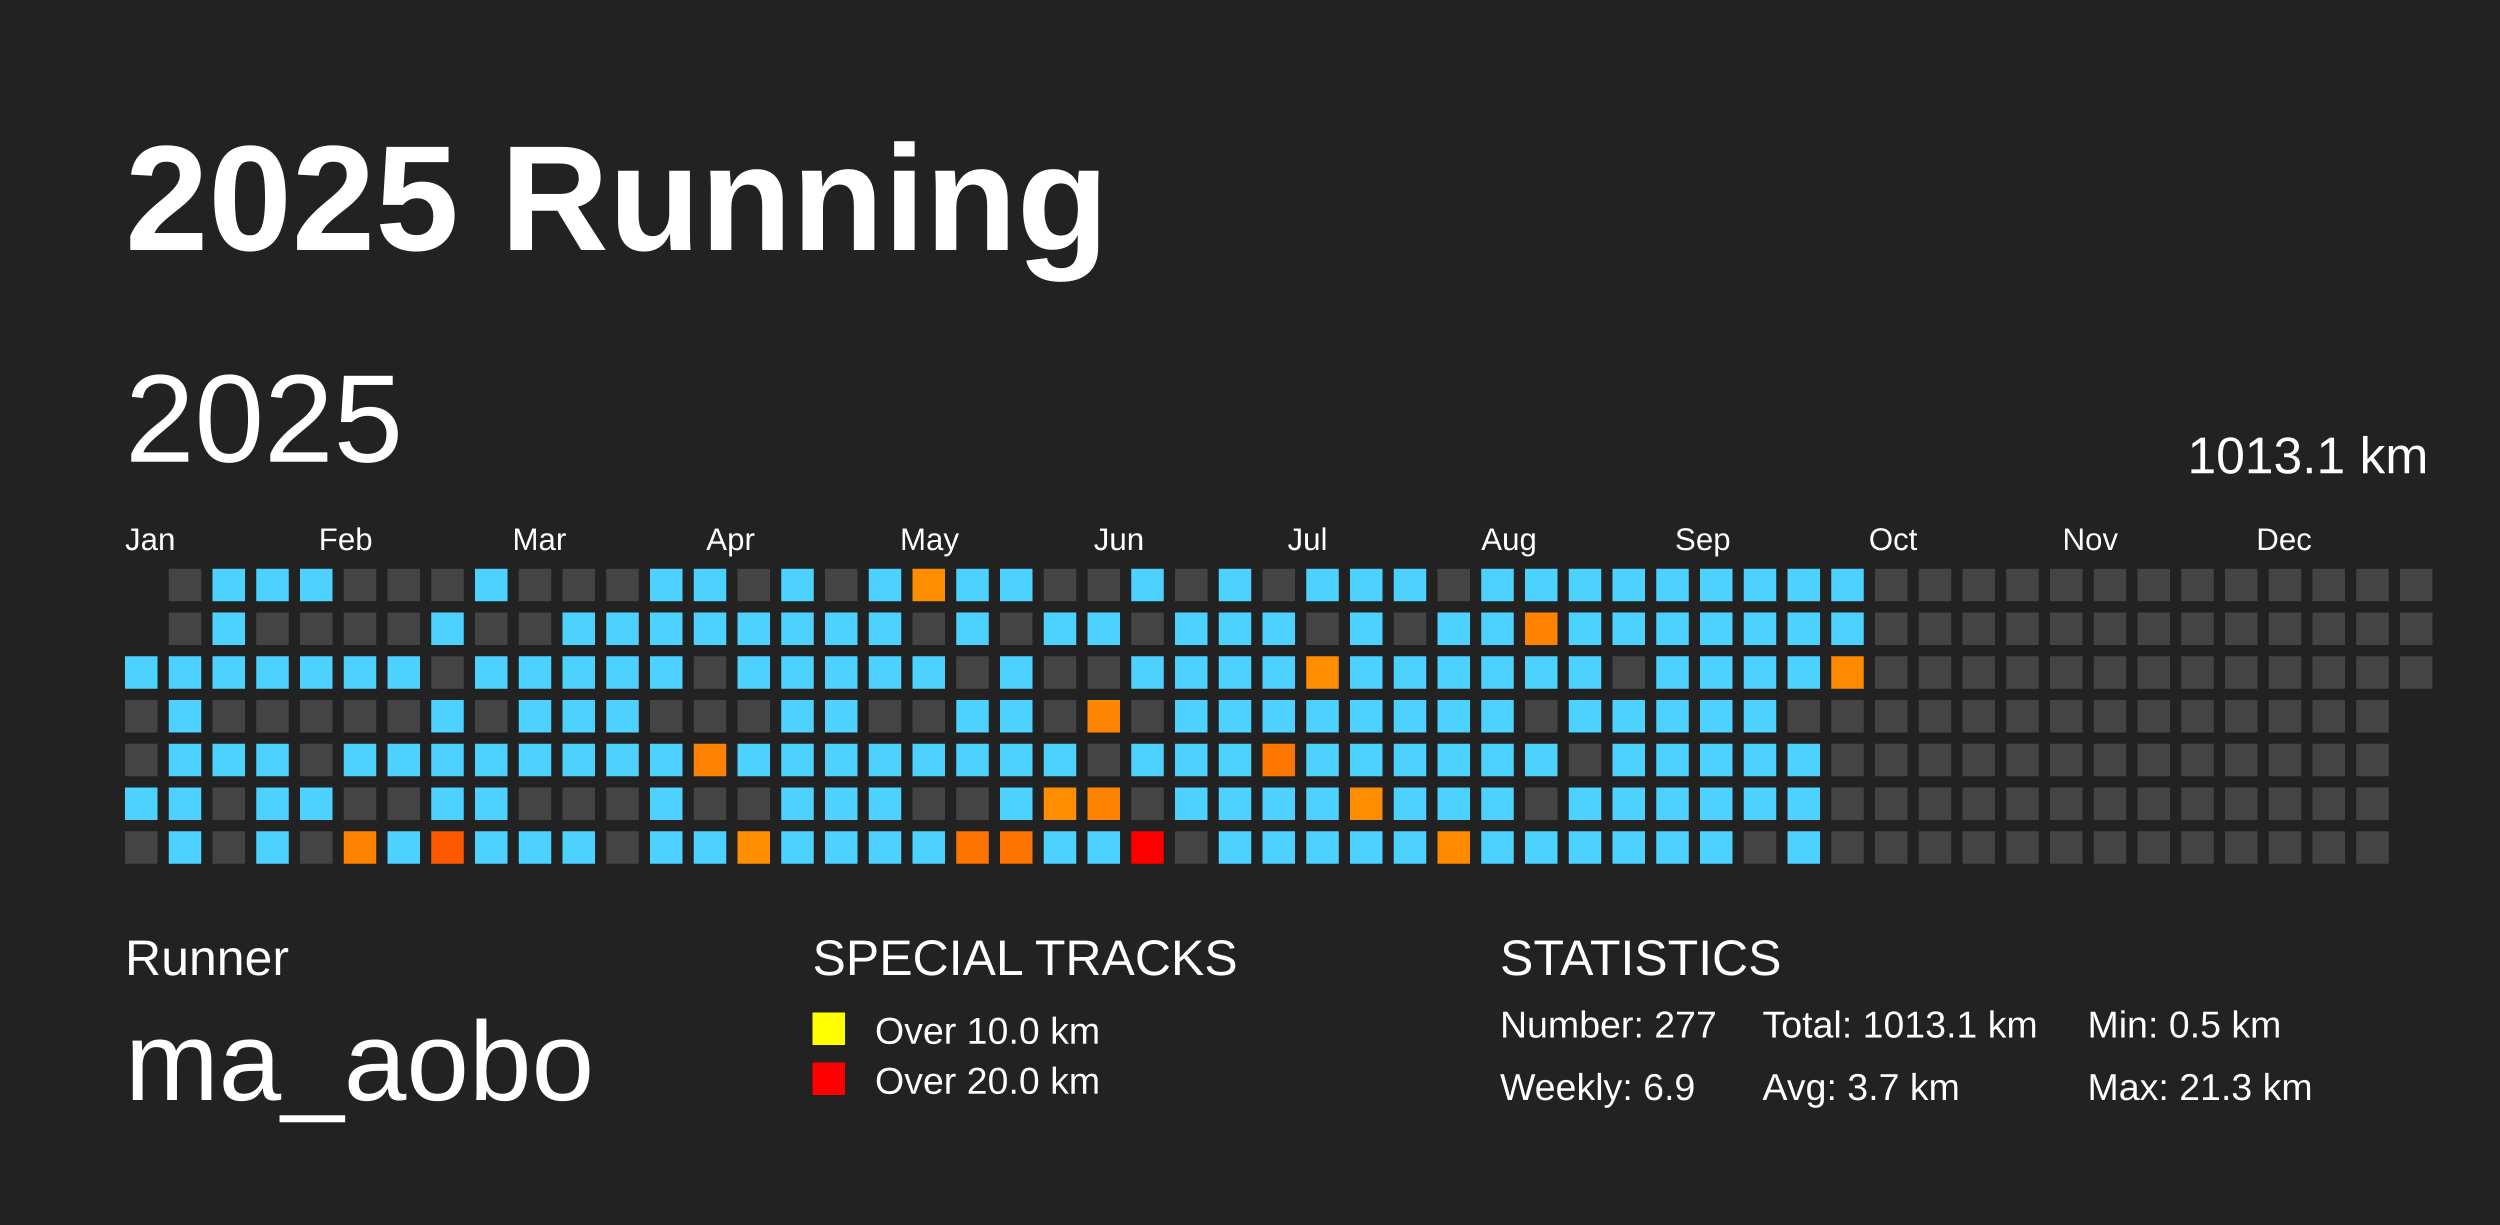
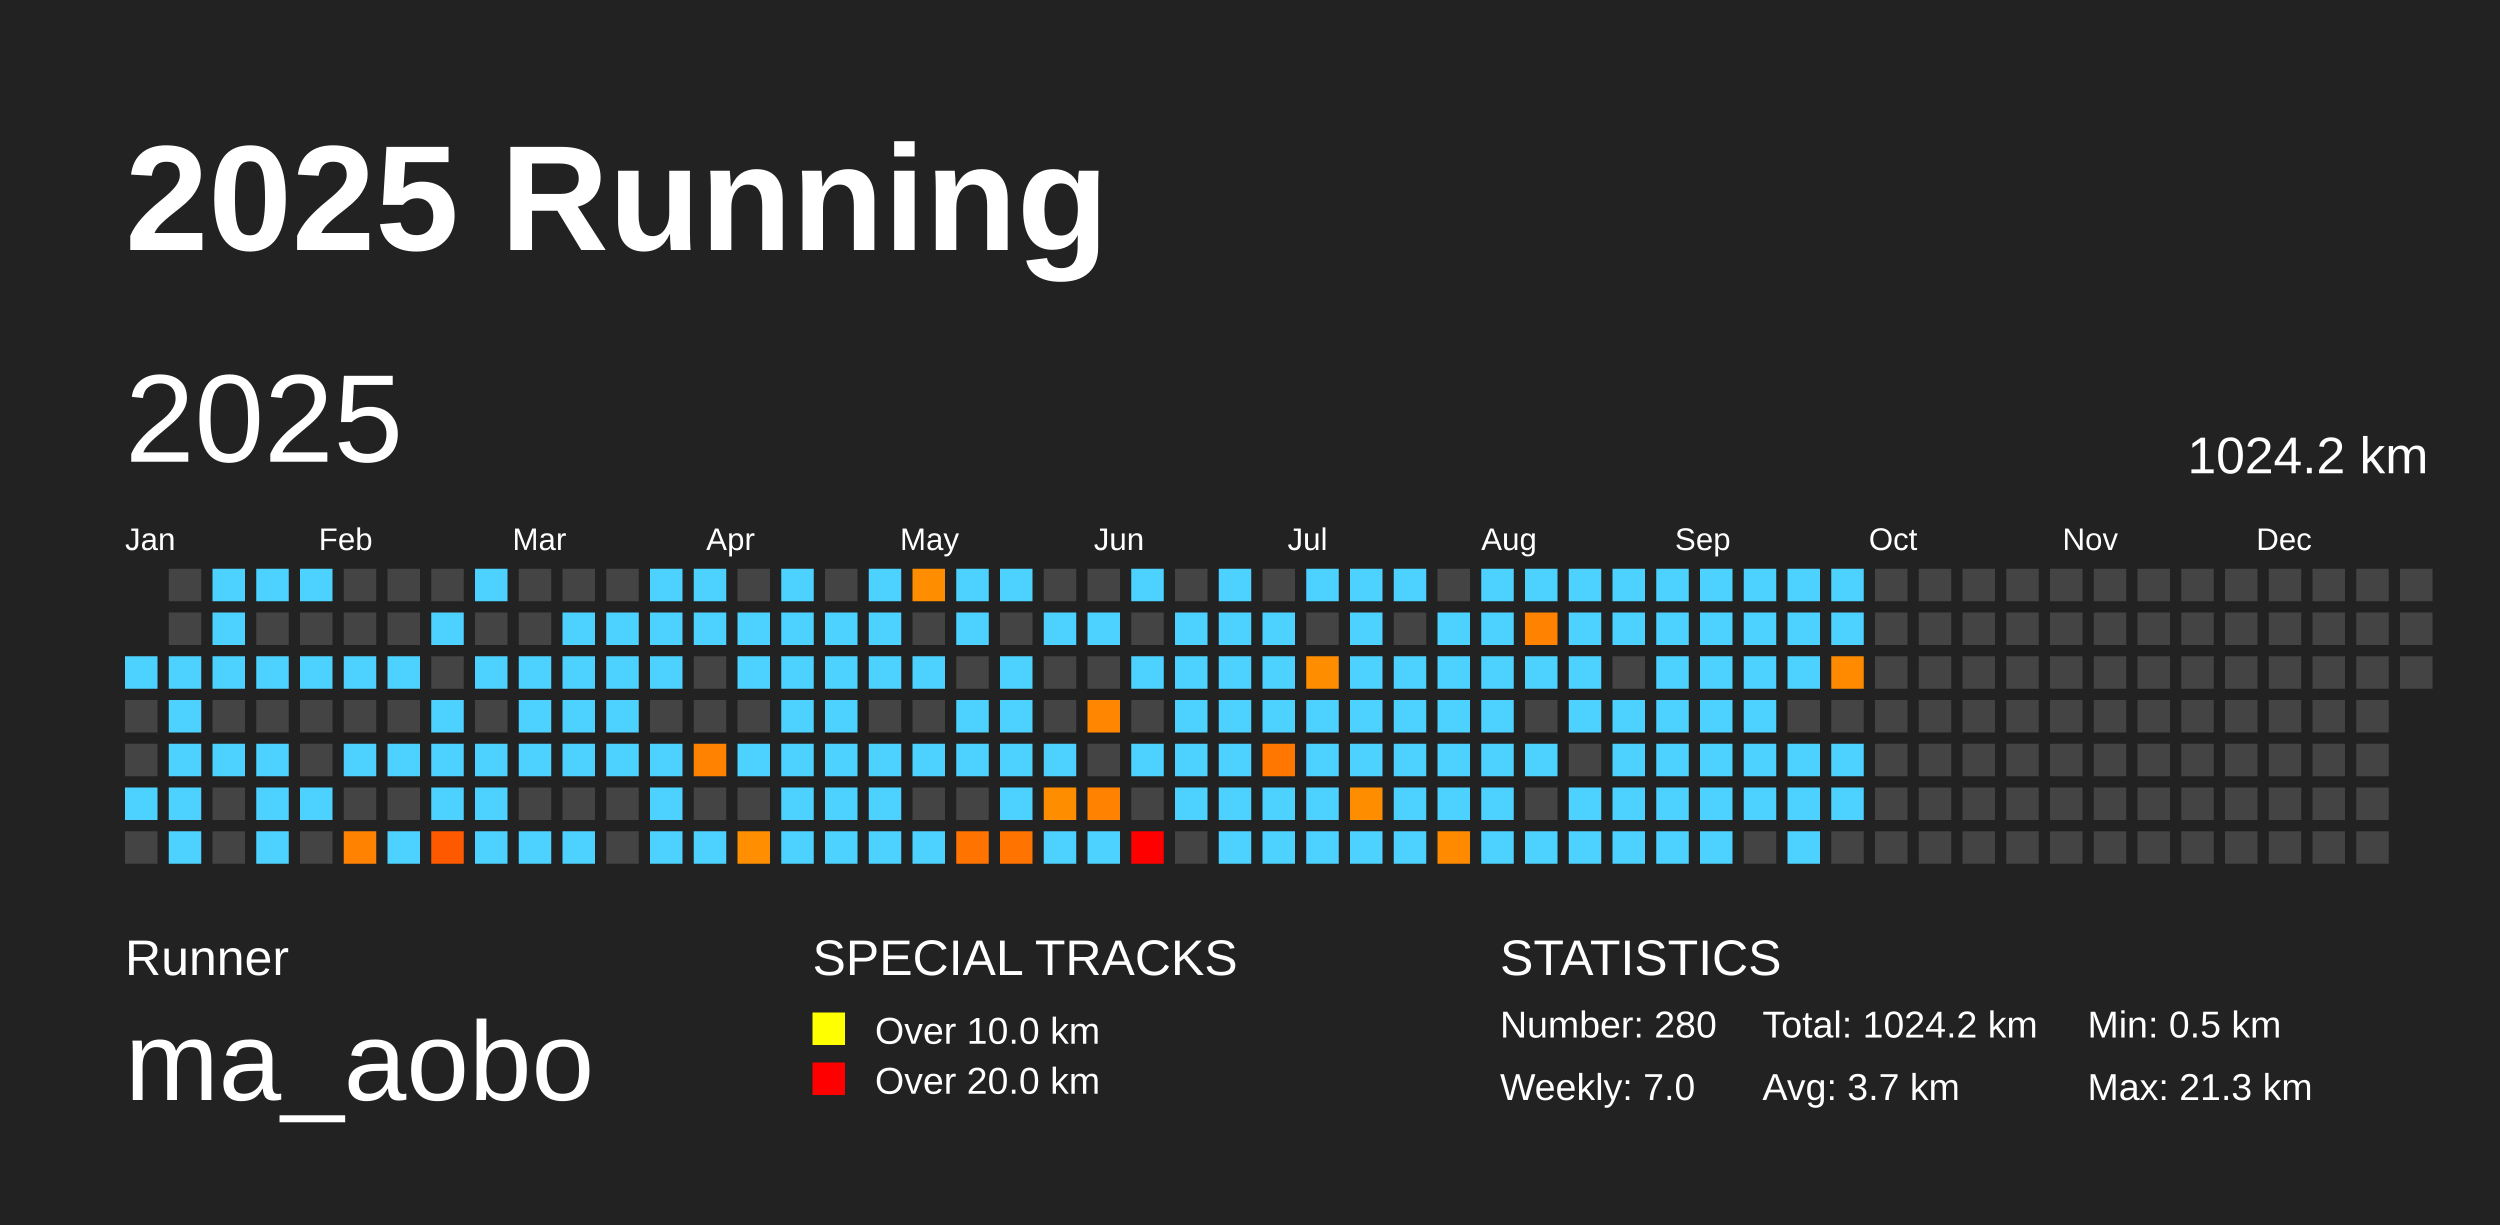
<svg xmlns="http://www.w3.org/2000/svg" baseProfile="full" height="98mm" version="1.1" viewBox="0,0,200,98" width="200mm">
  <defs />
  <rect fill="#222222" height="98" width="200" x="0" y="0" />
  <text fill="#FFFFFF" style="font-size:12px; font-family:Arial; font-weight:bold;" x="10" y="20">2025 Running</text>
  <text fill="#FFFFFF" style="font-size:4px; font-family:Arial" x="10" y="78">Runner</text>
  <text fill="#FFFFFF" style="font-size:9px; font-family:Arial" x="10" y="88">ma_aobo</text>
  <text fill="#FFFFFF" style="font-size:4px; font-family:Arial" x="65" y="78">SPECIAL TRACKS</text>
  <rect fill="yellow" height="2.6" width="2.6" x="65" y="81" />
  <text fill="#FFFFFF" style="font-size:3px; font-family:Arial" x="70" y="83.5">Over 10.0 km</text>
  <rect fill="red" height="2.6" width="2.6" x="65" y="85" />
  <text fill="#FFFFFF" style="font-size:3px; font-family:Arial" x="70" y="87.5">Over 20.0 km</text>
  <text fill="#FFFFFF" style="font-size:4px; font-family:Arial" x="120" y="78">STATISTICS</text>
-   <text fill="#FFFFFF" style="font-size:3px; font-family:Arial" x="120" y="83">Number: 277</text>
-   <text fill="#FFFFFF" style="font-size:3px; font-family:Arial" x="120" y="88">Weekly: 6.9</text>
-   <text fill="#FFFFFF" style="font-size:3px; font-family:Arial" x="141" y="83">Total: 1013.1 km</text>
+   <text fill="#FFFFFF" style="font-size:3px; font-family:Arial" x="120" y="83">Number: 280</text>
+   <text fill="#FFFFFF" style="font-size:3px; font-family:Arial" x="120" y="88">Weekly: 7.0</text>
+   <text fill="#FFFFFF" style="font-size:3px; font-family:Arial" x="141" y="83">Total: 1024.2 km</text>
  <text fill="#FFFFFF" style="font-size:3px; font-family:Arial" x="141" y="88">Avg: 3.7 km</text>
  <text fill="#FFFFFF" style="font-size:3px; font-family:Arial" x="167" y="83">Min: 0.5 km</text>
  <text fill="#FFFFFF" style="font-size:3px; font-family:Arial" x="167" y="88">Max: 21.3 km</text>
  <text dominant-baseline="hanging" fill="#FFFFFF" style="font-size:10.0px; font-family:Arial;" x="10" y="30">2025</text>
-   <text dominant-baseline="hanging" fill="#FFFFFF" style="font-size:4.125px; font-family:Arial;" x="175" y="35">1013.1 km</text>
+   <text dominant-baseline="hanging" fill="#FFFFFF" style="font-size:4.125px; font-family:Arial;" x="175" y="35">1024.2 km</text>
  <text fill="#FFFFFF" style="font-size:2.5px; font-family:Arial" x="10.0" y="44">Jan</text>
  <text fill="#FFFFFF" style="font-size:2.5px; font-family:Arial" x="25.5" y="44">Feb</text>
  <text fill="#FFFFFF" style="font-size:2.5px; font-family:Arial" x="41.0" y="44">Mar</text>
  <text fill="#FFFFFF" style="font-size:2.5px; font-family:Arial" x="56.5" y="44">Apr</text>
  <text fill="#FFFFFF" style="font-size:2.5px; font-family:Arial" x="72.0" y="44">May</text>
  <text fill="#FFFFFF" style="font-size:2.5px; font-family:Arial" x="87.5" y="44">Jun</text>
  <text fill="#FFFFFF" style="font-size:2.5px; font-family:Arial" x="103.0" y="44">Jul</text>
  <text fill="#FFFFFF" style="font-size:2.5px; font-family:Arial" x="118.5" y="44">Aug</text>
  <text fill="#FFFFFF" style="font-size:2.5px; font-family:Arial" x="134.0" y="44">Sep</text>
  <text fill="#FFFFFF" style="font-size:2.5px; font-family:Arial" x="149.5" y="44">Oct</text>
  <text fill="#FFFFFF" style="font-size:2.5px; font-family:Arial" x="165.0" y="44">Nov</text>
  <text fill="#FFFFFF" style="font-size:2.5px; font-family:Arial" x="180.5" y="44">Dec</text>
  <rect fill="#4dd2ff" height="2.6" width="2.6" x="10.0" y="52.5" />
  <rect fill="#444444" height="2.6" width="2.6" x="10.0" y="56.0" />
  <rect fill="#444444" height="2.6" width="2.6" x="10.0" y="59.5" />
  <rect fill="#4dd2ff" height="2.6" width="2.6" x="10.0" y="63.0" />
  <rect fill="#444444" height="2.6" width="2.6" x="10.0" y="66.5" />
  <rect fill="#444444" height="2.6" width="2.6" x="13.5" y="45.5" />
  <rect fill="#444444" height="2.6" width="2.6" x="13.5" y="49.0" />
  <rect fill="#4dd2ff" height="2.6" width="2.6" x="13.5" y="52.5" />
  <rect fill="#4dd2ff" height="2.6" width="2.6" x="13.5" y="56.0" />
  <rect fill="#4dd2ff" height="2.6" width="2.6" x="13.5" y="59.5" />
  <rect fill="#4dd2ff" height="2.6" width="2.6" x="13.5" y="63.0" />
  <rect fill="#4dd2ff" height="2.6" width="2.6" x="13.5" y="66.5" />
  <rect fill="#4dd2ff" height="2.6" width="2.6" x="17.0" y="45.5" />
  <rect fill="#4dd2ff" height="2.6" width="2.6" x="17.0" y="49.0" />
  <rect fill="#4dd2ff" height="2.6" width="2.6" x="17.0" y="52.5" />
  <rect fill="#444444" height="2.6" width="2.6" x="17.0" y="56.0" />
  <rect fill="#4dd2ff" height="2.6" width="2.6" x="17.0" y="59.5" />
  <rect fill="#444444" height="2.6" width="2.6" x="17.0" y="63.0" />
  <rect fill="#444444" height="2.6" width="2.6" x="17.0" y="66.5" />
  <rect fill="#4dd2ff" height="2.6" width="2.6" x="20.5" y="45.5" />
  <rect fill="#444444" height="2.6" width="2.6" x="20.5" y="49.0" />
  <rect fill="#4dd2ff" height="2.6" width="2.6" x="20.5" y="52.5" />
  <rect fill="#444444" height="2.6" width="2.6" x="20.5" y="56.0" />
  <rect fill="#4dd2ff" height="2.6" width="2.6" x="20.5" y="59.5" />
  <rect fill="#4dd2ff" height="2.6" width="2.6" x="20.5" y="63.0" />
  <rect fill="#4dd2ff" height="2.6" width="2.6" x="20.5" y="66.5" />
  <rect fill="#4dd2ff" height="2.6" width="2.6" x="24.0" y="45.5" />
  <rect fill="#444444" height="2.6" width="2.6" x="24.0" y="49.0" />
  <rect fill="#4dd2ff" height="2.6" width="2.6" x="24.0" y="52.5" />
  <rect fill="#444444" height="2.6" width="2.6" x="24.0" y="56.0" />
  <rect fill="#444444" height="2.6" width="2.6" x="24.0" y="59.5" />
  <rect fill="#4dd2ff" height="2.6" width="2.6" x="24.0" y="63.0" />
  <rect fill="#444444" height="2.6" width="2.6" x="24.0" y="66.5" />
  <rect fill="#444444" height="2.6" width="2.6" x="27.5" y="45.5" />
  <rect fill="#444444" height="2.6" width="2.6" x="27.5" y="49.0" />
  <rect fill="#4dd2ff" height="2.6" width="2.6" x="27.5" y="52.5" />
  <rect fill="#444444" height="2.6" width="2.6" x="27.5" y="56.0" />
  <rect fill="#4dd2ff" height="2.6" width="2.6" x="27.5" y="59.5" />
  <rect fill="#444444" height="2.6" width="2.6" x="27.5" y="63.0" />
  <rect fill="#ff8300" height="2.6" width="2.6" x="27.5" y="66.5" />
  <rect fill="#444444" height="2.6" width="2.6" x="31.0" y="45.5" />
  <rect fill="#444444" height="2.6" width="2.6" x="31.0" y="49.0" />
  <rect fill="#4dd2ff" height="2.6" width="2.6" x="31.0" y="52.5" />
  <rect fill="#444444" height="2.6" width="2.6" x="31.0" y="56.0" />
  <rect fill="#4dd2ff" height="2.6" width="2.6" x="31.0" y="59.5" />
  <rect fill="#444444" height="2.6" width="2.6" x="31.0" y="63.0" />
  <rect fill="#4dd2ff" height="2.6" width="2.6" x="31.0" y="66.5" />
  <rect fill="#444444" height="2.6" width="2.6" x="34.5" y="45.5" />
  <rect fill="#4dd2ff" height="2.6" width="2.6" x="34.5" y="49.0" />
  <rect fill="#444444" height="2.6" width="2.6" x="34.5" y="52.5" />
  <rect fill="#4dd2ff" height="2.6" width="2.6" x="34.5" y="56.0" />
  <rect fill="#4dd2ff" height="2.6" width="2.6" x="34.5" y="59.5" />
  <rect fill="#4dd2ff" height="2.6" width="2.6" x="34.5" y="63.0" />
  <rect fill="#ff5900" height="2.6" width="2.6" x="34.5" y="66.5" />
  <rect fill="#4dd2ff" height="2.6" width="2.6" x="38.0" y="45.5" />
  <rect fill="#444444" height="2.6" width="2.6" x="38.0" y="49.0" />
  <rect fill="#4dd2ff" height="2.6" width="2.6" x="38.0" y="52.5" />
  <rect fill="#444444" height="2.6" width="2.6" x="38.0" y="56.0" />
  <rect fill="#4dd2ff" height="2.6" width="2.6" x="38.0" y="59.5" />
  <rect fill="#4dd2ff" height="2.6" width="2.6" x="38.0" y="63.0" />
  <rect fill="#4dd2ff" height="2.6" width="2.6" x="38.0" y="66.5" />
  <rect fill="#444444" height="2.6" width="2.6" x="41.5" y="45.5" />
  <rect fill="#444444" height="2.6" width="2.6" x="41.5" y="49.0" />
  <rect fill="#4dd2ff" height="2.6" width="2.6" x="41.5" y="52.5" />
  <rect fill="#4dd2ff" height="2.6" width="2.6" x="41.5" y="56.0" />
  <rect fill="#4dd2ff" height="2.6" width="2.6" x="41.5" y="59.5" />
  <rect fill="#444444" height="2.6" width="2.6" x="41.5" y="63.0" />
  <rect fill="#4dd2ff" height="2.6" width="2.6" x="41.5" y="66.5" />
  <rect fill="#444444" height="2.6" width="2.6" x="45.0" y="45.5" />
  <rect fill="#4dd2ff" height="2.6" width="2.6" x="45.0" y="49.0" />
  <rect fill="#4dd2ff" height="2.6" width="2.6" x="45.0" y="52.5" />
  <rect fill="#4dd2ff" height="2.6" width="2.6" x="45.0" y="56.0" />
  <rect fill="#4dd2ff" height="2.6" width="2.6" x="45.0" y="59.5" />
  <rect fill="#444444" height="2.6" width="2.6" x="45.0" y="63.0" />
  <rect fill="#4dd2ff" height="2.6" width="2.6" x="45.0" y="66.5" />
  <rect fill="#444444" height="2.6" width="2.6" x="48.5" y="45.5" />
  <rect fill="#4dd2ff" height="2.6" width="2.6" x="48.5" y="49.0" />
  <rect fill="#4dd2ff" height="2.6" width="2.6" x="48.5" y="52.5" />
  <rect fill="#4dd2ff" height="2.6" width="2.6" x="48.5" y="56.0" />
  <rect fill="#4dd2ff" height="2.6" width="2.6" x="48.5" y="59.5" />
  <rect fill="#444444" height="2.6" width="2.6" x="48.5" y="63.0" />
  <rect fill="#444444" height="2.6" width="2.6" x="48.5" y="66.5" />
  <rect fill="#4dd2ff" height="2.6" width="2.6" x="52.0" y="45.5" />
  <rect fill="#4dd2ff" height="2.6" width="2.6" x="52.0" y="49.0" />
  <rect fill="#4dd2ff" height="2.6" width="2.6" x="52.0" y="52.5" />
  <rect fill="#444444" height="2.6" width="2.6" x="52.0" y="56.0" />
  <rect fill="#4dd2ff" height="2.6" width="2.6" x="52.0" y="59.5" />
  <rect fill="#4dd2ff" height="2.6" width="2.6" x="52.0" y="63.0" />
  <rect fill="#4dd2ff" height="2.6" width="2.6" x="52.0" y="66.5" />
  <rect fill="#4dd2ff" height="2.6" width="2.6" x="55.5" y="45.5" />
  <rect fill="#4dd2ff" height="2.6" width="2.6" x="55.5" y="49.0" />
  <rect fill="#444444" height="2.6" width="2.6" x="55.5" y="52.5" />
  <rect fill="#444444" height="2.6" width="2.6" x="55.5" y="56.0" />
  <rect fill="#ff8200" height="2.6" width="2.6" x="55.5" y="59.5" />
  <rect fill="#444444" height="2.6" width="2.6" x="55.5" y="63.0" />
  <rect fill="#4dd2ff" height="2.6" width="2.6" x="55.5" y="66.5" />
  <rect fill="#444444" height="2.6" width="2.6" x="59.0" y="45.5" />
  <rect fill="#4dd2ff" height="2.6" width="2.6" x="59.0" y="49.0" />
  <rect fill="#4dd2ff" height="2.6" width="2.6" x="59.0" y="52.5" />
  <rect fill="#444444" height="2.6" width="2.6" x="59.0" y="56.0" />
  <rect fill="#4dd2ff" height="2.6" width="2.6" x="59.0" y="59.5" />
  <rect fill="#444444" height="2.6" width="2.6" x="59.0" y="63.0" />
  <rect fill="#ff8f00" height="2.6" width="2.6" x="59.0" y="66.5" />
  <rect fill="#4dd2ff" height="2.6" width="2.6" x="62.5" y="45.5" />
  <rect fill="#4dd2ff" height="2.6" width="2.6" x="62.5" y="49.0" />
  <rect fill="#4dd2ff" height="2.6" width="2.6" x="62.5" y="52.5" />
  <rect fill="#4dd2ff" height="2.6" width="2.6" x="62.5" y="56.0" />
  <rect fill="#4dd2ff" height="2.6" width="2.6" x="62.5" y="59.5" />
  <rect fill="#4dd2ff" height="2.6" width="2.6" x="62.5" y="63.0" />
  <rect fill="#4dd2ff" height="2.6" width="2.6" x="62.5" y="66.5" />
  <rect fill="#444444" height="2.6" width="2.6" x="66.0" y="45.5" />
  <rect fill="#4dd2ff" height="2.6" width="2.6" x="66.0" y="49.0" />
  <rect fill="#4dd2ff" height="2.6" width="2.6" x="66.0" y="52.5" />
  <rect fill="#4dd2ff" height="2.6" width="2.6" x="66.0" y="56.0" />
  <rect fill="#4dd2ff" height="2.6" width="2.6" x="66.0" y="59.5" />
  <rect fill="#4dd2ff" height="2.6" width="2.6" x="66.0" y="63.0" />
  <rect fill="#4dd2ff" height="2.6" width="2.6" x="66.0" y="66.5" />
  <rect fill="#4dd2ff" height="2.6" width="2.6" x="69.5" y="45.5" />
  <rect fill="#4dd2ff" height="2.6" width="2.6" x="69.5" y="49.0" />
  <rect fill="#4dd2ff" height="2.6" width="2.6" x="69.5" y="52.5" />
  <rect fill="#444444" height="2.6" width="2.6" x="69.5" y="56.0" />
  <rect fill="#4dd2ff" height="2.6" width="2.6" x="69.5" y="59.5" />
  <rect fill="#4dd2ff" height="2.6" width="2.6" x="69.5" y="63.0" />
  <rect fill="#4dd2ff" height="2.6" width="2.6" x="69.5" y="66.5" />
  <rect fill="#ff8d00" height="2.6" width="2.6" x="73.0" y="45.5" />
  <rect fill="#444444" height="2.6" width="2.6" x="73.0" y="49.0" />
  <rect fill="#4dd2ff" height="2.6" width="2.6" x="73.0" y="52.5" />
  <rect fill="#444444" height="2.6" width="2.6" x="73.0" y="56.0" />
  <rect fill="#4dd2ff" height="2.6" width="2.6" x="73.0" y="59.5" />
  <rect fill="#444444" height="2.6" width="2.6" x="73.0" y="63.0" />
  <rect fill="#4dd2ff" height="2.6" width="2.6" x="73.0" y="66.5" />
  <rect fill="#4dd2ff" height="2.6" width="2.6" x="76.5" y="45.5" />
  <rect fill="#4dd2ff" height="2.6" width="2.6" x="76.5" y="49.0" />
  <rect fill="#444444" height="2.6" width="2.6" x="76.5" y="52.5" />
  <rect fill="#4dd2ff" height="2.6" width="2.6" x="76.5" y="56.0" />
  <rect fill="#4dd2ff" height="2.6" width="2.6" x="76.5" y="59.5" />
  <rect fill="#444444" height="2.6" width="2.6" x="76.5" y="63.0" />
  <rect fill="#ff7400" height="2.6" width="2.6" x="76.5" y="66.5" />
  <rect fill="#4dd2ff" height="2.6" width="2.6" x="80.0" y="45.5" />
  <rect fill="#444444" height="2.6" width="2.6" x="80.0" y="49.0" />
  <rect fill="#4dd2ff" height="2.6" width="2.6" x="80.0" y="52.5" />
  <rect fill="#4dd2ff" height="2.6" width="2.6" x="80.0" y="56.0" />
  <rect fill="#4dd2ff" height="2.6" width="2.6" x="80.0" y="59.5" />
  <rect fill="#4dd2ff" height="2.6" width="2.6" x="80.0" y="63.0" />
  <rect fill="#ff7400" height="2.6" width="2.6" x="80.0" y="66.5" />
  <rect fill="#444444" height="2.6" width="2.6" x="83.5" y="45.5" />
  <rect fill="#4dd2ff" height="2.6" width="2.6" x="83.5" y="49.0" />
  <rect fill="#444444" height="2.6" width="2.6" x="83.5" y="52.5" />
  <rect fill="#444444" height="2.6" width="2.6" x="83.5" y="56.0" />
  <rect fill="#4dd2ff" height="2.6" width="2.6" x="83.5" y="59.5" />
  <rect fill="#ff8d00" height="2.6" width="2.6" x="83.5" y="63.0" />
  <rect fill="#4dd2ff" height="2.6" width="2.6" x="83.5" y="66.5" />
  <rect fill="#444444" height="2.6" width="2.6" x="87.0" y="45.5" />
  <rect fill="#4dd2ff" height="2.6" width="2.6" x="87.0" y="49.0" />
  <rect fill="#444444" height="2.6" width="2.6" x="87.0" y="52.5" />
  <rect fill="#ff8600" height="2.6" width="2.6" x="87.0" y="56.0" />
  <rect fill="#444444" height="2.6" width="2.6" x="87.0" y="59.5" />
  <rect fill="#ff8300" height="2.6" width="2.6" x="87.0" y="63.0" />
  <rect fill="#4dd2ff" height="2.6" width="2.6" x="87.0" y="66.5" />
  <rect fill="#4dd2ff" height="2.6" width="2.6" x="90.5" y="45.5" />
  <rect fill="#444444" height="2.6" width="2.6" x="90.5" y="49.0" />
  <rect fill="#4dd2ff" height="2.6" width="2.6" x="90.5" y="52.5" />
  <rect fill="#444444" height="2.6" width="2.6" x="90.5" y="56.0" />
  <rect fill="#4dd2ff" height="2.6" width="2.6" x="90.5" y="59.5" />
  <rect fill="#444444" height="2.6" width="2.6" x="90.5" y="63.0" />
  <rect fill="red" height="2.6" width="2.6" x="90.5" y="66.5" />
  <rect fill="#444444" height="2.6" width="2.6" x="94.0" y="45.5" />
  <rect fill="#4dd2ff" height="2.6" width="2.6" x="94.0" y="49.0" />
  <rect fill="#4dd2ff" height="2.6" width="2.6" x="94.0" y="52.5" />
  <rect fill="#4dd2ff" height="2.6" width="2.6" x="94.0" y="56.0" />
  <rect fill="#4dd2ff" height="2.6" width="2.6" x="94.0" y="59.5" />
  <rect fill="#4dd2ff" height="2.6" width="2.6" x="94.0" y="63.0" />
  <rect fill="#444444" height="2.6" width="2.6" x="94.0" y="66.5" />
  <rect fill="#4dd2ff" height="2.6" width="2.6" x="97.5" y="45.5" />
  <rect fill="#4dd2ff" height="2.6" width="2.6" x="97.5" y="49.0" />
  <rect fill="#4dd2ff" height="2.6" width="2.6" x="97.5" y="52.5" />
  <rect fill="#4dd2ff" height="2.6" width="2.6" x="97.5" y="56.0" />
  <rect fill="#4dd2ff" height="2.6" width="2.6" x="97.5" y="59.5" />
  <rect fill="#4dd2ff" height="2.6" width="2.6" x="97.5" y="63.0" />
  <rect fill="#4dd2ff" height="2.6" width="2.6" x="97.5" y="66.5" />
  <rect fill="#444444" height="2.6" width="2.6" x="101.0" y="45.5" />
  <rect fill="#4dd2ff" height="2.6" width="2.6" x="101.0" y="49.0" />
  <rect fill="#4dd2ff" height="2.6" width="2.6" x="101.0" y="52.5" />
  <rect fill="#4dd2ff" height="2.6" width="2.6" x="101.0" y="56.0" />
  <rect fill="#ff7700" height="2.6" width="2.6" x="101.0" y="59.5" />
  <rect fill="#4dd2ff" height="2.6" width="2.6" x="101.0" y="63.0" />
  <rect fill="#4dd2ff" height="2.6" width="2.6" x="101.0" y="66.5" />
  <rect fill="#4dd2ff" height="2.6" width="2.6" x="104.5" y="45.5" />
  <rect fill="#444444" height="2.6" width="2.6" x="104.5" y="49.0" />
  <rect fill="#ff8d00" height="2.6" width="2.6" x="104.5" y="52.5" />
  <rect fill="#4dd2ff" height="2.6" width="2.6" x="104.5" y="56.0" />
  <rect fill="#4dd2ff" height="2.6" width="2.6" x="104.5" y="59.5" />
  <rect fill="#4dd2ff" height="2.6" width="2.6" x="104.5" y="63.0" />
  <rect fill="#4dd2ff" height="2.6" width="2.6" x="104.5" y="66.5" />
  <rect fill="#4dd2ff" height="2.6" width="2.6" x="108.0" y="45.5" />
  <rect fill="#4dd2ff" height="2.6" width="2.6" x="108.0" y="49.0" />
  <rect fill="#4dd2ff" height="2.6" width="2.6" x="108.0" y="52.5" />
  <rect fill="#4dd2ff" height="2.6" width="2.6" x="108.0" y="56.0" />
  <rect fill="#4dd2ff" height="2.6" width="2.6" x="108.0" y="59.5" />
  <rect fill="#ff8d00" height="2.6" width="2.6" x="108.0" y="63.0" />
  <rect fill="#4dd2ff" height="2.6" width="2.6" x="108.0" y="66.5" />
  <rect fill="#4dd2ff" height="2.6" width="2.6" x="111.5" y="45.5" />
  <rect fill="#444444" height="2.6" width="2.6" x="111.5" y="49.0" />
  <rect fill="#4dd2ff" height="2.6" width="2.6" x="111.5" y="52.5" />
  <rect fill="#4dd2ff" height="2.6" width="2.6" x="111.5" y="56.0" />
  <rect fill="#4dd2ff" height="2.6" width="2.6" x="111.5" y="59.5" />
  <rect fill="#4dd2ff" height="2.6" width="2.6" x="111.5" y="63.0" />
  <rect fill="#4dd2ff" height="2.6" width="2.6" x="111.5" y="66.5" />
  <rect fill="#444444" height="2.6" width="2.6" x="115.0" y="45.5" />
  <rect fill="#4dd2ff" height="2.6" width="2.6" x="115.0" y="49.0" />
  <rect fill="#4dd2ff" height="2.6" width="2.6" x="115.0" y="52.5" />
  <rect fill="#4dd2ff" height="2.6" width="2.6" x="115.0" y="56.0" />
  <rect fill="#4dd2ff" height="2.6" width="2.6" x="115.0" y="59.5" />
  <rect fill="#4dd2ff" height="2.6" width="2.6" x="115.0" y="63.0" />
  <rect fill="#ff8a00" height="2.6" width="2.6" x="115.0" y="66.5" />
  <rect fill="#4dd2ff" height="2.6" width="2.6" x="118.5" y="45.5" />
  <rect fill="#4dd2ff" height="2.6" width="2.6" x="118.5" y="49.0" />
  <rect fill="#4dd2ff" height="2.6" width="2.6" x="118.5" y="52.5" />
  <rect fill="#4dd2ff" height="2.6" width="2.6" x="118.5" y="56.0" />
  <rect fill="#4dd2ff" height="2.6" width="2.6" x="118.5" y="59.5" />
  <rect fill="#4dd2ff" height="2.6" width="2.6" x="118.5" y="63.0" />
  <rect fill="#4dd2ff" height="2.6" width="2.6" x="118.5" y="66.5" />
  <rect fill="#4dd2ff" height="2.6" width="2.6" x="122.0" y="45.5" />
  <rect fill="#ff8200" height="2.6" width="2.6" x="122.0" y="49.0" />
  <rect fill="#4dd2ff" height="2.6" width="2.6" x="122.0" y="52.5" />
  <rect fill="#444444" height="2.6" width="2.6" x="122.0" y="56.0" />
  <rect fill="#4dd2ff" height="2.6" width="2.6" x="122.0" y="59.5" />
  <rect fill="#444444" height="2.6" width="2.6" x="122.0" y="63.0" />
  <rect fill="#4dd2ff" height="2.6" width="2.6" x="122.0" y="66.5" />
  <rect fill="#4dd2ff" height="2.6" width="2.6" x="125.5" y="45.5" />
  <rect fill="#4dd2ff" height="2.6" width="2.6" x="125.5" y="49.0" />
  <rect fill="#4dd2ff" height="2.6" width="2.6" x="125.5" y="52.5" />
  <rect fill="#4dd2ff" height="2.6" width="2.6" x="125.5" y="56.0" />
  <rect fill="#444444" height="2.6" width="2.6" x="125.5" y="59.5" />
  <rect fill="#4dd2ff" height="2.6" width="2.6" x="125.5" y="63.0" />
  <rect fill="#4dd2ff" height="2.6" width="2.6" x="125.5" y="66.5" />
  <rect fill="#4dd2ff" height="2.6" width="2.6" x="129.0" y="45.5" />
  <rect fill="#4dd2ff" height="2.6" width="2.6" x="129.0" y="49.0" />
  <rect fill="#444444" height="2.6" width="2.6" x="129.0" y="52.5" />
  <rect fill="#4dd2ff" height="2.6" width="2.6" x="129.0" y="56.0" />
  <rect fill="#4dd2ff" height="2.6" width="2.6" x="129.0" y="59.5" />
  <rect fill="#4dd2ff" height="2.6" width="2.6" x="129.0" y="63.0" />
  <rect fill="#4dd2ff" height="2.6" width="2.6" x="129.0" y="66.5" />
  <rect fill="#4dd2ff" height="2.6" width="2.6" x="132.5" y="45.5" />
  <rect fill="#4dd2ff" height="2.6" width="2.6" x="132.5" y="49.0" />
  <rect fill="#4dd2ff" height="2.6" width="2.6" x="132.5" y="52.5" />
  <rect fill="#4dd2ff" height="2.6" width="2.6" x="132.5" y="56.0" />
  <rect fill="#4dd2ff" height="2.6" width="2.6" x="132.5" y="59.5" />
  <rect fill="#4dd2ff" height="2.6" width="2.6" x="132.5" y="63.0" />
  <rect fill="#4dd2ff" height="2.6" width="2.6" x="132.5" y="66.5" />
  <rect fill="#4dd2ff" height="2.6" width="2.6" x="136.0" y="45.5" />
  <rect fill="#4dd2ff" height="2.6" width="2.6" x="136.0" y="49.0" />
  <rect fill="#4dd2ff" height="2.6" width="2.6" x="136.0" y="52.5" />
  <rect fill="#4dd2ff" height="2.6" width="2.6" x="136.0" y="56.0" />
  <rect fill="#4dd2ff" height="2.6" width="2.6" x="136.0" y="59.5" />
  <rect fill="#4dd2ff" height="2.6" width="2.6" x="136.0" y="63.0" />
  <rect fill="#4dd2ff" height="2.6" width="2.6" x="136.0" y="66.5" />
  <rect fill="#4dd2ff" height="2.6" width="2.6" x="139.5" y="45.5" />
  <rect fill="#4dd2ff" height="2.6" width="2.6" x="139.5" y="49.0" />
  <rect fill="#4dd2ff" height="2.6" width="2.6" x="139.5" y="52.5" />
  <rect fill="#4dd2ff" height="2.6" width="2.6" x="139.5" y="56.0" />
  <rect fill="#4dd2ff" height="2.6" width="2.6" x="139.5" y="59.5" />
  <rect fill="#4dd2ff" height="2.6" width="2.6" x="139.5" y="63.0" />
  <rect fill="#444444" height="2.6" width="2.6" x="139.5" y="66.5" />
  <rect fill="#4dd2ff" height="2.6" width="2.6" x="143.0" y="45.5" />
  <rect fill="#4dd2ff" height="2.6" width="2.6" x="143.0" y="49.0" />
  <rect fill="#4dd2ff" height="2.6" width="2.6" x="143.0" y="52.5" />
  <rect fill="#444444" height="2.6" width="2.6" x="143.0" y="56.0" />
  <rect fill="#4dd2ff" height="2.6" width="2.6" x="143.0" y="59.5" />
  <rect fill="#4dd2ff" height="2.6" width="2.6" x="143.0" y="63.0" />
  <rect fill="#4dd2ff" height="2.6" width="2.6" x="143.0" y="66.5" />
  <rect fill="#4dd2ff" height="2.6" width="2.6" x="146.5" y="45.5" />
  <rect fill="#4dd2ff" height="2.6" width="2.6" x="146.5" y="49.0" />
  <rect fill="#ff8a00" height="2.6" width="2.6" x="146.5" y="52.5" />
  <rect fill="#444444" height="2.6" width="2.6" x="146.5" y="56.0" />
-   <rect fill="#444444" height="2.6" width="2.6" x="146.5" y="59.5" />
-   <rect fill="#444444" height="2.6" width="2.6" x="146.5" y="63.0" />
+   <rect fill="#4dd2ff" height="2.6" width="2.6" x="146.5" y="59.5" />
+   <rect fill="#4dd2ff" height="2.6" width="2.6" x="146.5" y="63.0" />
  <rect fill="#444444" height="2.6" width="2.6" x="146.5" y="66.5" />
  <rect fill="#444444" height="2.6" width="2.6" x="150.0" y="45.5" />
  <rect fill="#444444" height="2.6" width="2.6" x="150.0" y="49.0" />
  <rect fill="#444444" height="2.6" width="2.6" x="150.0" y="52.5" />
  <rect fill="#444444" height="2.6" width="2.6" x="150.0" y="56.0" />
  <rect fill="#444444" height="2.6" width="2.6" x="150.0" y="59.5" />
  <rect fill="#444444" height="2.6" width="2.6" x="150.0" y="63.0" />
  <rect fill="#444444" height="2.6" width="2.6" x="150.0" y="66.5" />
  <rect fill="#444444" height="2.6" width="2.6" x="153.5" y="45.5" />
  <rect fill="#444444" height="2.6" width="2.6" x="153.5" y="49.0" />
  <rect fill="#444444" height="2.6" width="2.6" x="153.5" y="52.5" />
  <rect fill="#444444" height="2.6" width="2.6" x="153.5" y="56.0" />
  <rect fill="#444444" height="2.6" width="2.6" x="153.5" y="59.5" />
  <rect fill="#444444" height="2.6" width="2.6" x="153.5" y="63.0" />
  <rect fill="#444444" height="2.6" width="2.6" x="153.5" y="66.5" />
  <rect fill="#444444" height="2.6" width="2.6" x="157.0" y="45.5" />
  <rect fill="#444444" height="2.6" width="2.6" x="157.0" y="49.0" />
  <rect fill="#444444" height="2.6" width="2.6" x="157.0" y="52.5" />
  <rect fill="#444444" height="2.6" width="2.6" x="157.0" y="56.0" />
  <rect fill="#444444" height="2.6" width="2.6" x="157.0" y="59.5" />
  <rect fill="#444444" height="2.6" width="2.6" x="157.0" y="63.0" />
  <rect fill="#444444" height="2.6" width="2.6" x="157.0" y="66.5" />
  <rect fill="#444444" height="2.6" width="2.6" x="160.5" y="45.5" />
  <rect fill="#444444" height="2.6" width="2.6" x="160.5" y="49.0" />
  <rect fill="#444444" height="2.6" width="2.6" x="160.5" y="52.5" />
  <rect fill="#444444" height="2.6" width="2.6" x="160.5" y="56.0" />
  <rect fill="#444444" height="2.6" width="2.6" x="160.5" y="59.5" />
  <rect fill="#444444" height="2.6" width="2.6" x="160.5" y="63.0" />
  <rect fill="#444444" height="2.6" width="2.6" x="160.5" y="66.5" />
  <rect fill="#444444" height="2.6" width="2.6" x="164.0" y="45.5" />
  <rect fill="#444444" height="2.6" width="2.6" x="164.0" y="49.0" />
  <rect fill="#444444" height="2.6" width="2.6" x="164.0" y="52.5" />
  <rect fill="#444444" height="2.6" width="2.6" x="164.0" y="56.0" />
  <rect fill="#444444" height="2.6" width="2.6" x="164.0" y="59.5" />
  <rect fill="#444444" height="2.6" width="2.6" x="164.0" y="63.0" />
  <rect fill="#444444" height="2.6" width="2.6" x="164.0" y="66.5" />
  <rect fill="#444444" height="2.6" width="2.6" x="167.5" y="45.5" />
  <rect fill="#444444" height="2.6" width="2.6" x="167.5" y="49.0" />
  <rect fill="#444444" height="2.6" width="2.6" x="167.5" y="52.5" />
  <rect fill="#444444" height="2.6" width="2.6" x="167.5" y="56.0" />
  <rect fill="#444444" height="2.6" width="2.6" x="167.5" y="59.5" />
  <rect fill="#444444" height="2.6" width="2.6" x="167.5" y="63.0" />
  <rect fill="#444444" height="2.6" width="2.6" x="167.5" y="66.5" />
  <rect fill="#444444" height="2.6" width="2.6" x="171.0" y="45.5" />
  <rect fill="#444444" height="2.6" width="2.6" x="171.0" y="49.0" />
  <rect fill="#444444" height="2.6" width="2.6" x="171.0" y="52.5" />
  <rect fill="#444444" height="2.6" width="2.6" x="171.0" y="56.0" />
  <rect fill="#444444" height="2.6" width="2.6" x="171.0" y="59.5" />
  <rect fill="#444444" height="2.6" width="2.6" x="171.0" y="63.0" />
  <rect fill="#444444" height="2.6" width="2.6" x="171.0" y="66.5" />
  <rect fill="#444444" height="2.6" width="2.6" x="174.5" y="45.5" />
  <rect fill="#444444" height="2.6" width="2.6" x="174.5" y="49.0" />
  <rect fill="#444444" height="2.6" width="2.6" x="174.5" y="52.5" />
  <rect fill="#444444" height="2.6" width="2.6" x="174.5" y="56.0" />
  <rect fill="#444444" height="2.6" width="2.6" x="174.5" y="59.5" />
  <rect fill="#444444" height="2.6" width="2.6" x="174.5" y="63.0" />
  <rect fill="#444444" height="2.6" width="2.6" x="174.5" y="66.5" />
  <rect fill="#444444" height="2.6" width="2.6" x="178.0" y="45.5" />
  <rect fill="#444444" height="2.6" width="2.6" x="178.0" y="49.0" />
  <rect fill="#444444" height="2.6" width="2.6" x="178.0" y="52.5" />
  <rect fill="#444444" height="2.6" width="2.6" x="178.0" y="56.0" />
  <rect fill="#444444" height="2.6" width="2.6" x="178.0" y="59.5" />
  <rect fill="#444444" height="2.6" width="2.6" x="178.0" y="63.0" />
  <rect fill="#444444" height="2.6" width="2.6" x="178.0" y="66.5" />
  <rect fill="#444444" height="2.6" width="2.6" x="181.5" y="45.5" />
  <rect fill="#444444" height="2.6" width="2.6" x="181.5" y="49.0" />
  <rect fill="#444444" height="2.6" width="2.6" x="181.5" y="52.5" />
  <rect fill="#444444" height="2.6" width="2.6" x="181.5" y="56.0" />
  <rect fill="#444444" height="2.6" width="2.6" x="181.5" y="59.5" />
  <rect fill="#444444" height="2.6" width="2.6" x="181.5" y="63.0" />
  <rect fill="#444444" height="2.6" width="2.6" x="181.5" y="66.5" />
  <rect fill="#444444" height="2.6" width="2.6" x="185.0" y="45.5" />
  <rect fill="#444444" height="2.6" width="2.6" x="185.0" y="49.0" />
  <rect fill="#444444" height="2.6" width="2.6" x="185.0" y="52.5" />
  <rect fill="#444444" height="2.6" width="2.6" x="185.0" y="56.0" />
  <rect fill="#444444" height="2.6" width="2.6" x="185.0" y="59.5" />
  <rect fill="#444444" height="2.6" width="2.6" x="185.0" y="63.0" />
  <rect fill="#444444" height="2.6" width="2.6" x="185.0" y="66.5" />
  <rect fill="#444444" height="2.6" width="2.6" x="188.5" y="45.5" />
  <rect fill="#444444" height="2.6" width="2.6" x="188.5" y="49.0" />
  <rect fill="#444444" height="2.6" width="2.6" x="188.5" y="52.5" />
  <rect fill="#444444" height="2.6" width="2.6" x="188.5" y="56.0" />
  <rect fill="#444444" height="2.6" width="2.6" x="188.5" y="59.5" />
  <rect fill="#444444" height="2.6" width="2.6" x="188.5" y="63.0" />
  <rect fill="#444444" height="2.6" width="2.6" x="188.5" y="66.5" />
  <rect fill="#444444" height="2.6" width="2.6" x="192.0" y="45.5" />
  <rect fill="#444444" height="2.6" width="2.6" x="192.0" y="49.0" />
  <rect fill="#444444" height="2.6" width="2.6" x="192.0" y="52.5" />
</svg>
